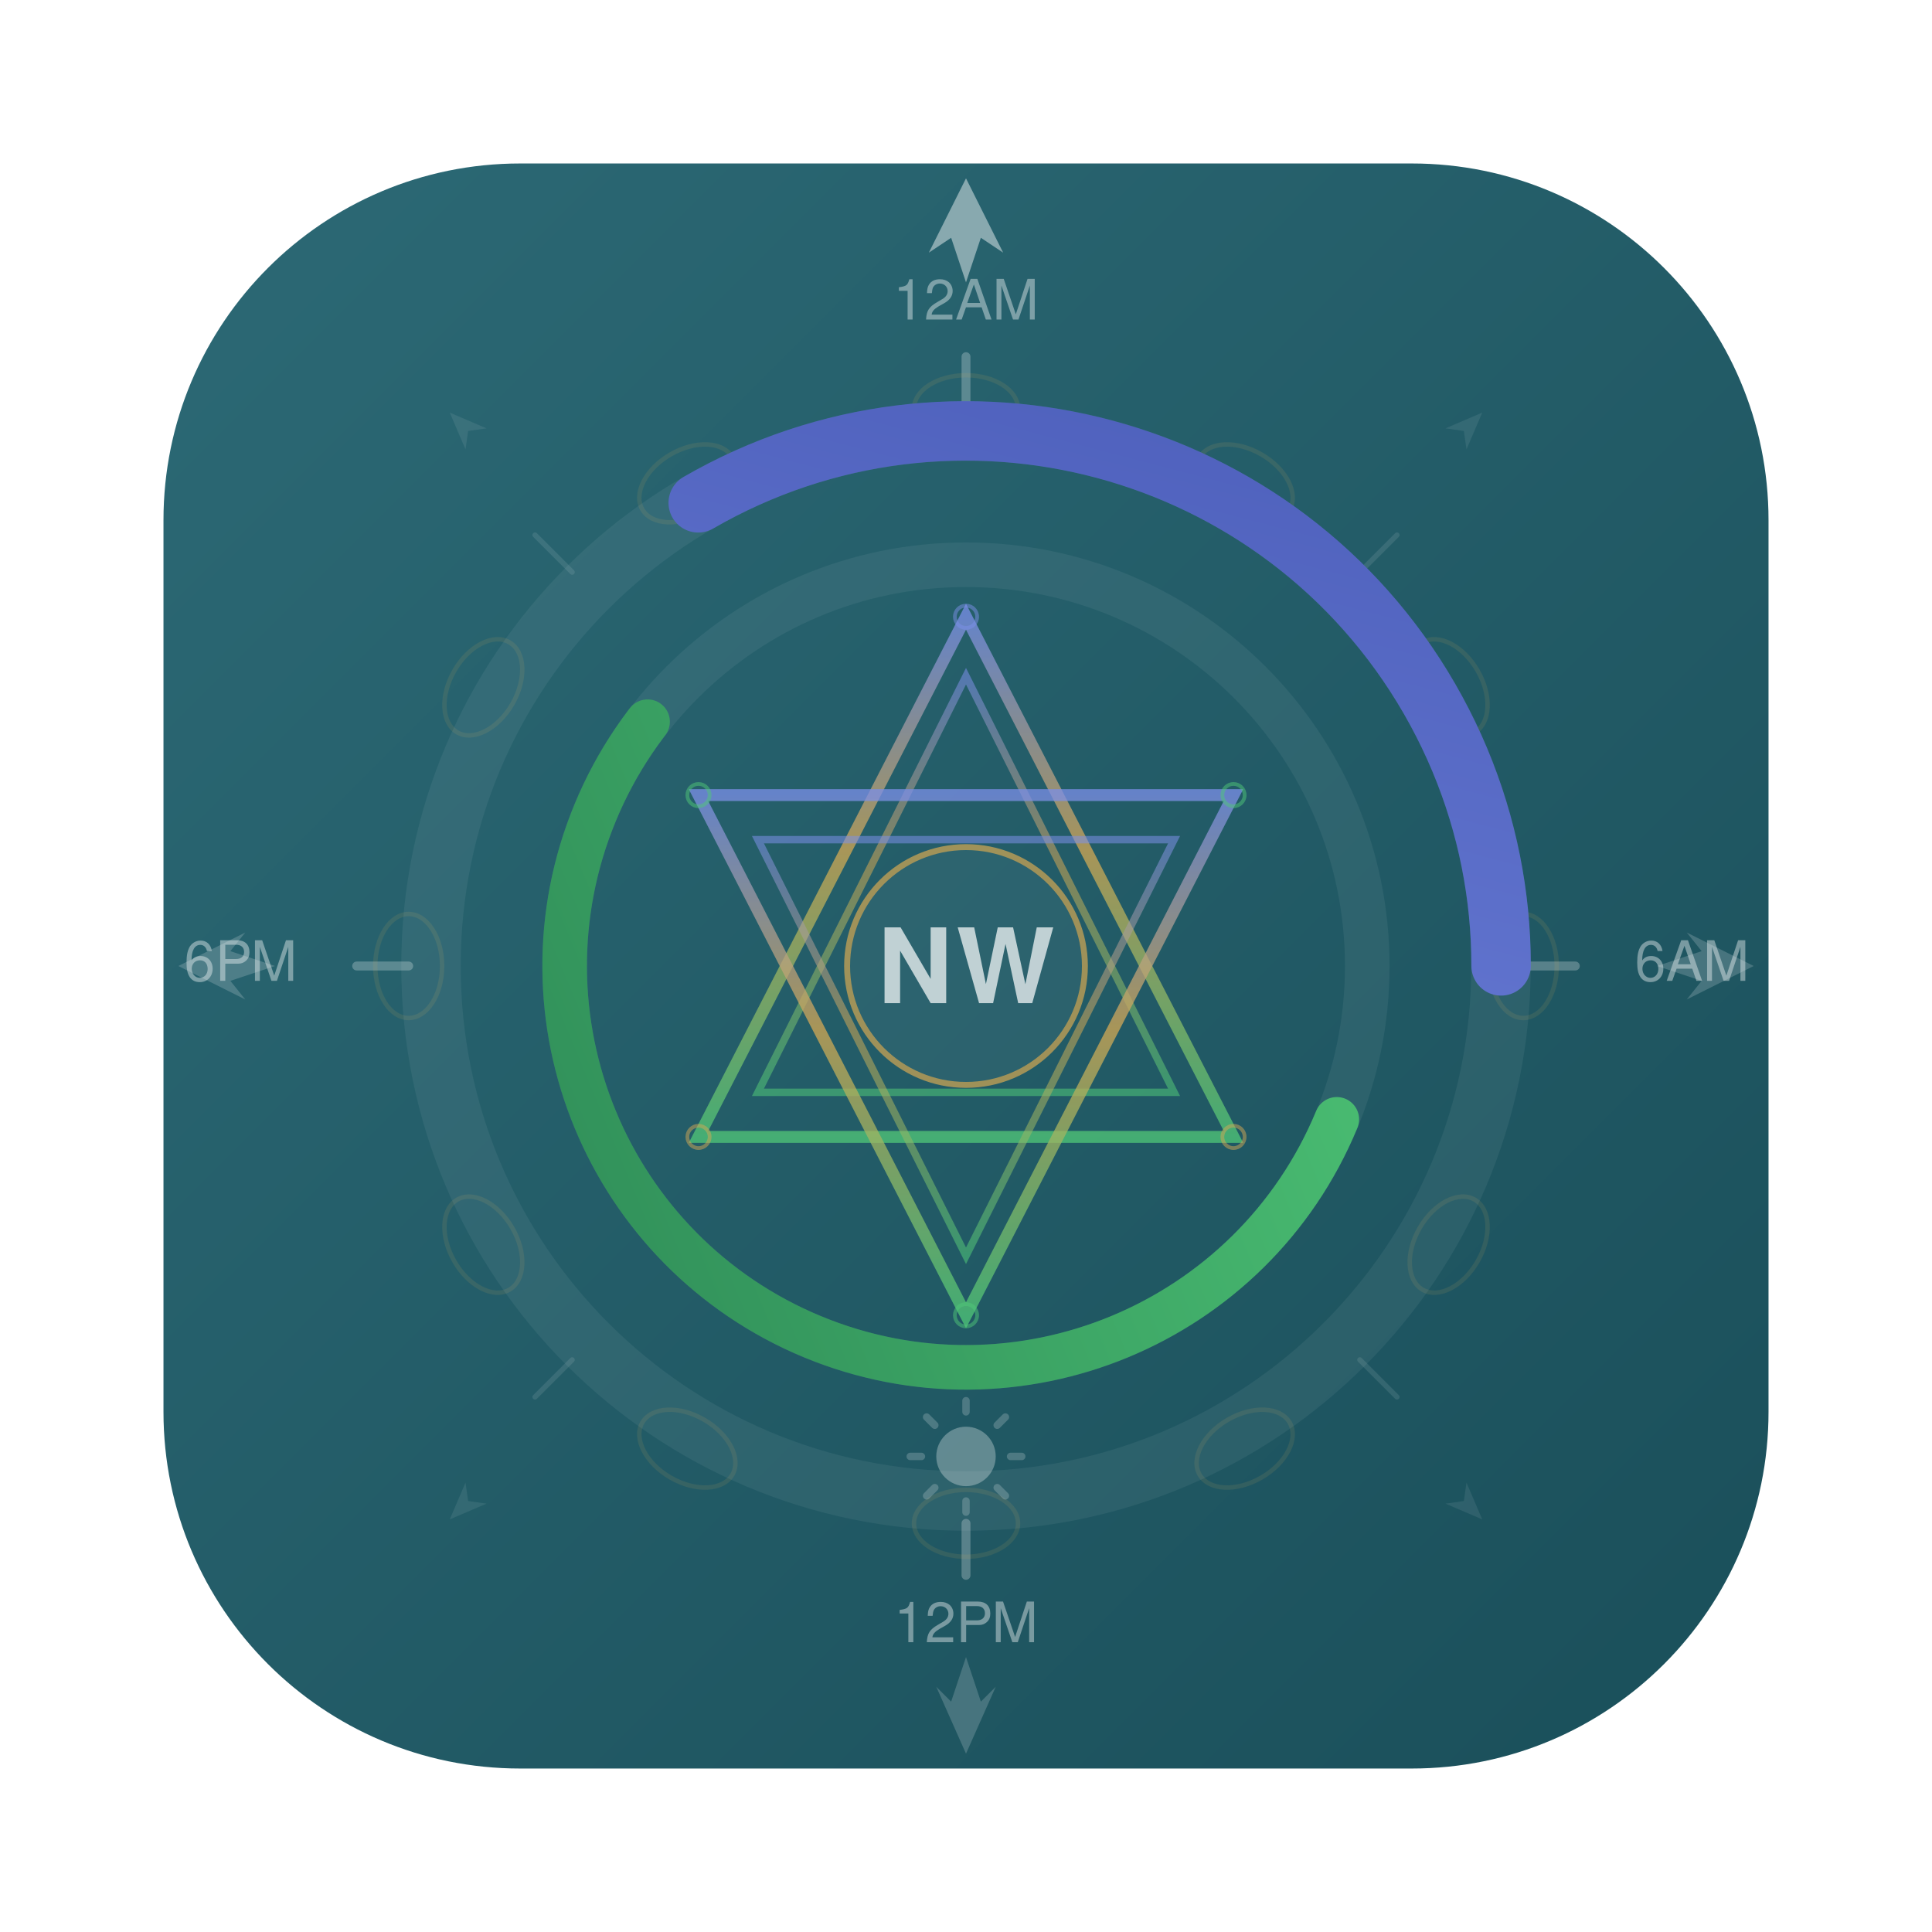
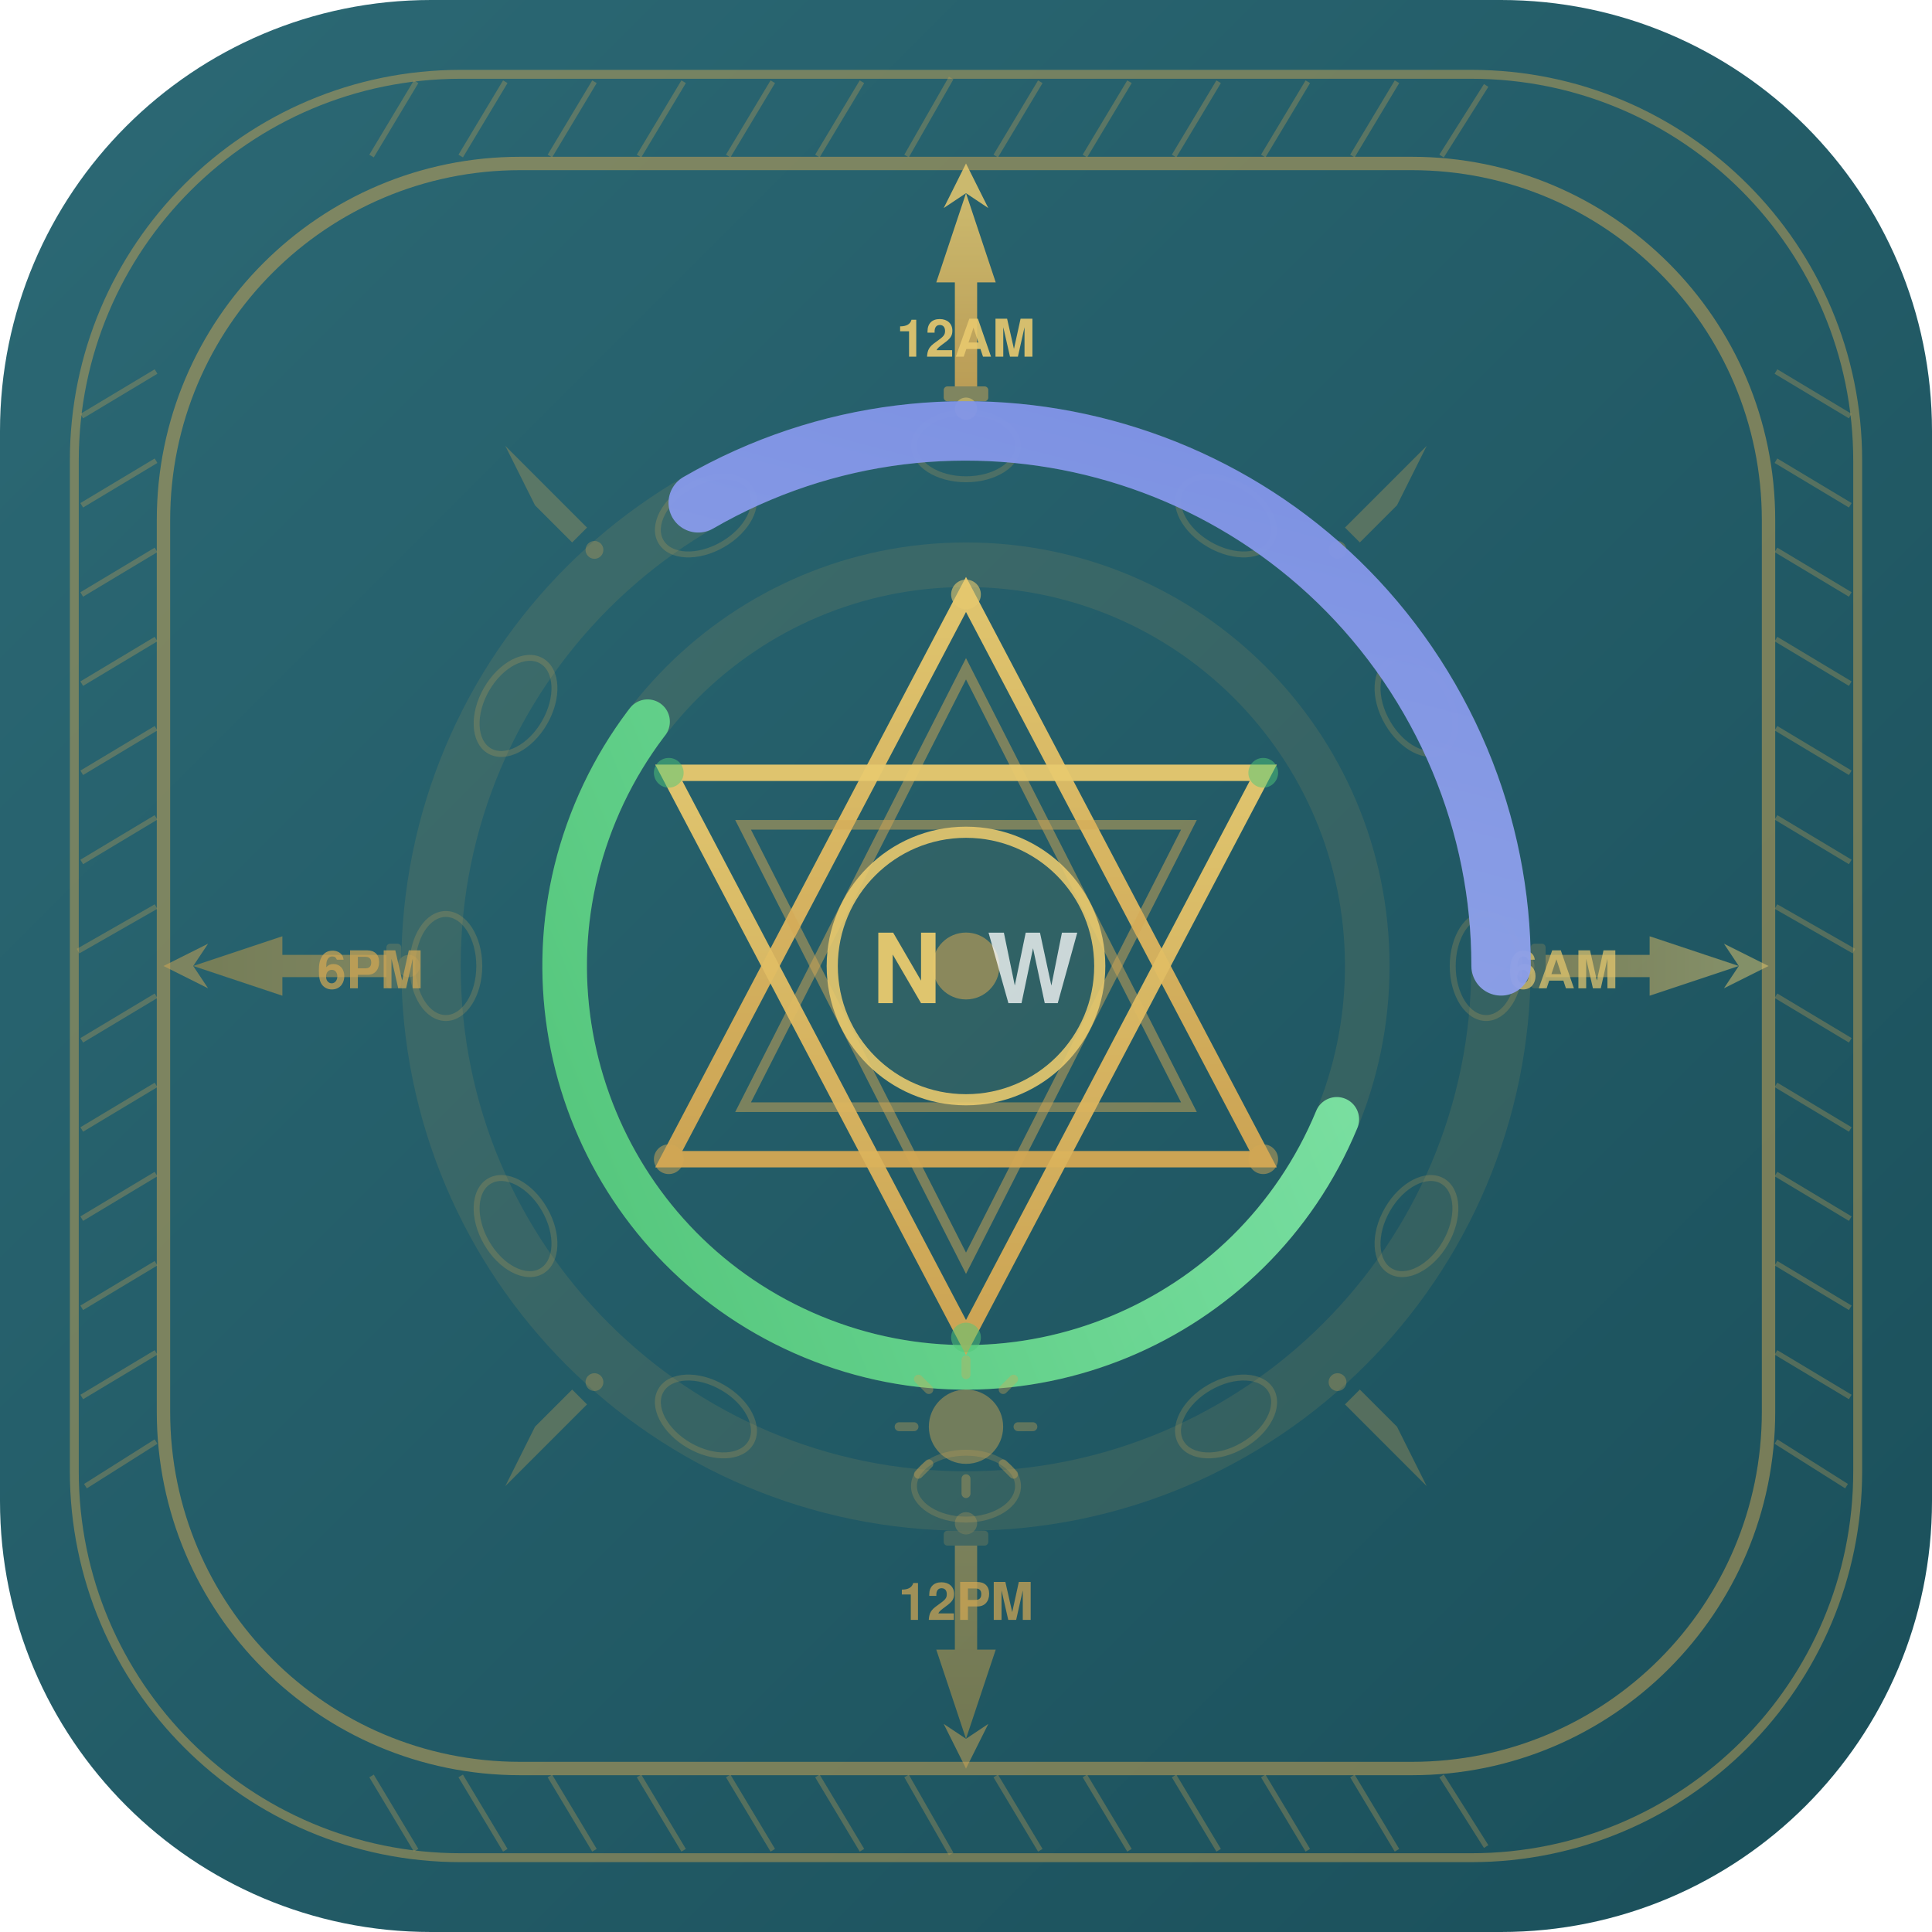
<svg xmlns="http://www.w3.org/2000/svg" width="1024" height="1024" viewBox="0 0 260 260">
  <defs>
    <linearGradient id="bg" x1="0" y1="0" x2="1" y2="1">
      <stop offset="0%" stop-color="#2C6975" />
      <stop offset="100%" stop-color="#1A4F5A" />
    </linearGradient>
    <linearGradient id="sl" x1="0" y1="0" x2="1" y2="1">
-       <stop offset="0%" stop-color="#7B8FE8" />
-       <stop offset="100%" stop-color="#4A5CB8" />
+       <stop offset="0%" stop-color="#A8B8F0" />
+       <stop offset="100%" stop-color="#7B8FE8" />
    </linearGradient>
    <linearGradient id="nu" x1="0" y1="1" x2="1" y2="0">
-       <stop offset="0%" stop-color="#2E8B57" />
-       <stop offset="100%" stop-color="#50C878" />
+       <stop offset="0%" stop-color="#50C878" />
+       <stop offset="100%" stop-color="#8AEDB0" />
    </linearGradient>
    <linearGradient id="yg" x1="0.5" y1="0" x2="0.5" y2="1">
-       <stop offset="0%" stop-color="#7B8FE8" />
-       <stop offset="45%" stop-color="#D4A853" />
-       <stop offset="100%" stop-color="#50C878" />
+       <stop offset="0%" stop-color="#E8C96E" />
+       <stop offset="100%" stop-color="#D4A853" />
+     </linearGradient>
+     <linearGradient id="gUp" x1="0" y1="1" x2="0" y2="0">
+       <stop offset="0%" stop-color="#D4A853" />
+       <stop offset="100%" stop-color="#E8C96E" />
+     </linearGradient>
+     <linearGradient id="gDn" x1="0" y1="0" x2="0" y2="1">
+       <stop offset="0%" stop-color="#D4A853" />
+       <stop offset="100%" stop-color="#C49A42" />
+     </linearGradient>
+     <linearGradient id="gRt" x1="0" y1="0" x2="1" y2="0">
+       <stop offset="0%" stop-color="#D4A853" />
+       <stop offset="100%" stop-color="#E8C96E" />
+     </linearGradient>
+     <linearGradient id="gLt" x1="1" y1="0" x2="0" y2="0">
+       <stop offset="0%" stop-color="#D4A853" />
+       <stop offset="100%" stop-color="#C49A42" />
    </linearGradient>
  </defs>
-   <rect x="22" y="22" width="216" height="216" rx="48" fill="url(#bg)" />
-   <g transform="translate(130,30)">
-     <polygon points="0,-6 -5,4 -2,2 0,8 2,2 5,4" fill="rgba(255,255,255,0.45)" />
+   <rect x="0" y="0" width="260" height="260" rx="58" fill="url(#bg)" />
+   <rect x="10" y="10" width="240" height="240" rx="52" fill="none" stroke="#D4A853" stroke-width="1.2" opacity="0.45" />
+   <g opacity="0.3" fill="none" stroke="#D4A853" stroke-width="0.7">
+     <line x1="56" y1="11" x2="50" y2="21" />
+     <line x1="68" y1="11" x2="62" y2="21" />
+     <line x1="80" y1="11" x2="74" y2="21" />
+     <line x1="92" y1="11" x2="86" y2="21" />
+     <line x1="104" y1="11" x2="98" y2="21" />
+     <line x1="116" y1="11" x2="110" y2="21" />
+     <line x1="128" y1="10.5" x2="122" y2="21" />
+     <line x1="140" y1="11" x2="134" y2="21" />
+     <line x1="152" y1="11" x2="146" y2="21" />
+     <line x1="164" y1="11" x2="158" y2="21" />
+     <line x1="176" y1="11" x2="170" y2="21" />
+     <line x1="188" y1="11" x2="182" y2="21" />
+     <line x1="200" y1="11.5" x2="194" y2="21" />
+     <line x1="56" y1="249" x2="50" y2="239" />
+     <line x1="68" y1="249" x2="62" y2="239" />
+     <line x1="80" y1="249" x2="74" y2="239" />
+     <line x1="92" y1="249" x2="86" y2="239" />
+     <line x1="104" y1="249" x2="98" y2="239" />
+     <line x1="116" y1="249" x2="110" y2="239" />
+     <line x1="128" y1="249.5" x2="122" y2="239" />
+     <line x1="140" y1="249" x2="134" y2="239" />
+     <line x1="152" y1="249" x2="146" y2="239" />
+     <line x1="164" y1="249" x2="158" y2="239" />
+     <line x1="176" y1="249" x2="170" y2="239" />
+     <line x1="188" y1="249" x2="182" y2="239" />
+     <line x1="200" y1="248.5" x2="194" y2="239" />
+     <line x1="11" y1="56" x2="21" y2="50" />
+     <line x1="11" y1="68" x2="21" y2="62" />
+     <line x1="11" y1="80" x2="21" y2="74" />
+     <line x1="11" y1="92" x2="21" y2="86" />
+     <line x1="11" y1="104" x2="21" y2="98" />
+     <line x1="11" y1="116" x2="21" y2="110" />
+     <line x1="10.5" y1="128" x2="21" y2="122" />
+     <line x1="11" y1="140" x2="21" y2="134" />
+     <line x1="11" y1="152" x2="21" y2="146" />
+     <line x1="11" y1="164" x2="21" y2="158" />
+     <line x1="11" y1="176" x2="21" y2="170" />
+     <line x1="11" y1="188" x2="21" y2="182" />
+     <line x1="11.5" y1="200" x2="21" y2="194" />
+     <line x1="249" y1="56" x2="239" y2="50" />
+     <line x1="249" y1="68" x2="239" y2="62" />
+     <line x1="249" y1="80" x2="239" y2="74" />
+     <line x1="249" y1="92" x2="239" y2="86" />
+     <line x1="249" y1="104" x2="239" y2="98" />
+     <line x1="249" y1="116" x2="239" y2="110" />
+     <line x1="249.5" y1="128" x2="239" y2="122" />
+     <line x1="249" y1="140" x2="239" y2="134" />
+     <line x1="249" y1="152" x2="239" y2="146" />
+     <line x1="249" y1="164" x2="239" y2="158" />
+     <line x1="249" y1="176" x2="239" y2="170" />
+     <line x1="249" y1="188" x2="239" y2="182" />
+     <line x1="248.5" y1="200" x2="239" y2="194" />
  </g>
-   <g transform="translate(130,230)">
-     <polygon points="0,6 -4,-3 -2,-1 0,-7 2,-1 4,-3" fill="rgba(255,255,255,0.18)" />
+   <rect x="22" y="22" width="216" height="216" rx="48" fill="none" stroke="#D4A853" stroke-width="1.8" opacity="0.5" />
+   <g opacity="0.85">
+     <path d="M130,26 L126,38 L128.5,38 L128.5,52 L131.5,52 L131.5,38 L134,38 Z" fill="url(#gUp)" />
+     <polygon points="130,22 127,28 130,26 133,28" fill="#E8C96E" />
+     <rect x="127" y="52" width="6" height="2" rx="0.5" fill="#D4A853" opacity="0.6" />
+     <circle cx="130" cy="55" r="1.5" fill="#E8C96E" opacity="0.7" />
  </g>
-   <g transform="translate(230,130)">
-     <polygon points="6,0 -3,-4.5 -1,-2 -7,0 -1,2 -3,4.5" fill="rgba(255,255,255,0.18)" />
+   <g opacity="0.5">
+     <path d="M130,234 L126,222 L128.5,222 L128.5,208 L131.5,208 L131.5,222 L134,222 Z" fill="url(#gDn)" />
+     <polygon points="130,238 127,232 130,234 133,232" fill="#D4A853" />
+     <rect x="127" y="206" width="6" height="2" rx="0.5" fill="#D4A853" opacity="0.4" />
+     <circle cx="130" cy="205" r="1.5" fill="#D4A853" opacity="0.5" />
  </g>
-   <g transform="translate(30,130)">
-     <polygon points="-6,0 3,-4.5 1,-2 7,0 1,2 3,4.5" fill="rgba(255,255,255,0.18)" />
+   <g opacity="0.5">
+     <path d="M234,130 L222,126 L222,128.5 L208,128.5 L208,131.5 L222,131.5 L222,134 Z" fill="url(#gRt)" />
+     <polygon points="238,130 232,127 234,130 232,133" fill="#E8C96E" />
+     <rect x="206" y="127" width="2" height="6" rx="0.5" fill="#D4A853" opacity="0.4" />
+     <circle cx="205" cy="130" r="1.5" fill="#D4A853" opacity="0.5" />
  </g>
-   <g transform="translate(197,58) rotate(45)">
-     <polygon points="0,-3.5 -2,1.5 0,0 2,1.5" fill="rgba(255,255,255,0.08)" />
+   <g opacity="0.5">
+     <path d="M26,130 L38,126 L38,128.5 L52,128.5 L52,131.5 L38,131.5 L38,134 Z" fill="url(#gLt)" />
+     <polygon points="22,130 28,127 26,130 28,133" fill="#D4A853" />
+     <rect x="52" y="127" width="2" height="6" rx="0.5" fill="#D4A853" opacity="0.4" />
+     <circle cx="55" cy="130" r="1.5" fill="#D4A853" opacity="0.5" />
  </g>
-   <g transform="translate(63,58) rotate(-45)">
-     <polygon points="0,-3.5 -2,1.5 0,0 2,1.5" fill="rgba(255,255,255,0.08)" />
+   <g opacity="0.3">
+     <path d="M192,60 L186,66 L187,65 L181,71 L183,73 L189,67 L188,68 Z" fill="#D4A853" />
+     <circle cx="180" cy="74" r="1.2" fill="#D4A853" />
+     <path d="M68,60 L74,66 L73,65 L79,71 L77,73 L71,67 L72,68 Z" fill="#D4A853" />
+     <circle cx="80" cy="74" r="1.2" fill="#D4A853" />
+     <path d="M192,200 L186,194 L187,195 L181,189 L183,187 L189,193 L188,192 Z" fill="#D4A853" />
+     <circle cx="180" cy="186" r="1.2" fill="#D4A853" />
+     <path d="M68,200 L74,194 L73,195 L79,189 L77,187 L71,193 L72,192 Z" fill="#D4A853" />
+     <circle cx="80" cy="186" r="1.2" fill="#D4A853" />
  </g>
-   <g transform="translate(197,202) rotate(135)">
-     <polygon points="0,-3.5 -2,1.5 0,0 2,1.5" fill="rgba(255,255,255,0.08)" />
+   <text x="130" y="48" text-anchor="middle" font-family="-apple-system,Helvetica,Arial,sans-serif" font-size="7" fill="#E8C96E" font-weight="700" opacity="0.9">12AM</text>
+   <text x="203" y="133" text-anchor="start" font-family="-apple-system,Helvetica,Arial,sans-serif" font-size="7" fill="#E8C96E" font-weight="700" opacity="0.7">6AM</text>
+   <text x="130" y="218" text-anchor="middle" font-family="-apple-system,Helvetica,Arial,sans-serif" font-size="7" fill="#D4A853" font-weight="700" opacity="0.7">12PM</text>
+   <text x="57" y="133" text-anchor="end" font-family="-apple-system,Helvetica,Arial,sans-serif" font-size="7" fill="#D4A853" font-weight="700" opacity="0.7">6PM</text>
+   <g opacity="0.22" fill="none" stroke="#D4A853" stroke-width="0.8">
+     <ellipse cx="130" cy="60" rx="7" ry="4.5" transform="rotate(0,130,130)" />
+     <ellipse cx="130" cy="60" rx="7" ry="4.5" transform="rotate(30,130,130)" />
+     <ellipse cx="130" cy="60" rx="7" ry="4.5" transform="rotate(60,130,130)" />
+     <ellipse cx="130" cy="60" rx="7" ry="4.5" transform="rotate(90,130,130)" />
+     <ellipse cx="130" cy="60" rx="7" ry="4.5" transform="rotate(120,130,130)" />
+     <ellipse cx="130" cy="60" rx="7" ry="4.5" transform="rotate(150,130,130)" />
+     <ellipse cx="130" cy="60" rx="7" ry="4.5" transform="rotate(180,130,130)" />
+     <ellipse cx="130" cy="60" rx="7" ry="4.5" transform="rotate(210,130,130)" />
+     <ellipse cx="130" cy="60" rx="7" ry="4.5" transform="rotate(240,130,130)" />
+     <ellipse cx="130" cy="60" rx="7" ry="4.5" transform="rotate(270,130,130)" />
+     <ellipse cx="130" cy="60" rx="7" ry="4.5" transform="rotate(300,130,130)" />
+     <ellipse cx="130" cy="60" rx="7" ry="4.5" transform="rotate(330,130,130)" />
  </g>
-   <g transform="translate(63,202) rotate(-135)">
-     <polygon points="0,-3.5 -2,1.5 0,0 2,1.5" fill="rgba(255,255,255,0.08)" />
+   <circle cx="130" cy="130" r="72" fill="none" stroke="rgba(212,168,83,0.12)" stroke-width="8" />
+   <circle cx="130" cy="130" r="72" fill="none" stroke="url(#sl)" stroke-width="8" stroke-dasharray="150.8 301.6" stroke-linecap="round" transform="rotate(240,130,130)" opacity="0.95" />
+   <g transform="translate(168,65)">
+     <path d="M0,-6 A6,6 0 1,1 0,6 A4.5,4.5 0 0,0 0,-6Z" fill="rgba(255,255,255,0.55)" />
  </g>
-   <g stroke="rgba(255,255,255,0.25)" stroke-width="1.2" stroke-linecap="round">
-     <line x1="130" y1="48" x2="130" y2="55" />
-     <line x1="212" y1="130" x2="205" y2="130" />
-     <line x1="130" y1="212" x2="130" y2="205" />
-     <line x1="48" y1="130" x2="55" y2="130" />
-   </g>
-   <g stroke="rgba(255,255,255,0.1)" stroke-width="0.7" stroke-linecap="round">
-     <line x1="188" y1="72" x2="183" y2="77" />
-     <line x1="188" y1="188" x2="183" y2="183" />
-     <line x1="72" y1="188" x2="77" y2="183" />
-     <line x1="72" y1="72" x2="77" y2="77" />
-   </g>
-   <text x="130" y="43" text-anchor="middle" font-family="-apple-system,Helvetica,Arial,sans-serif" font-size="7.5" fill="rgba(255,255,255,0.4)" font-weight="500">12AM</text>
-   <text x="220" y="132" text-anchor="start" font-family="-apple-system,Helvetica,Arial,sans-serif" font-size="7.5" fill="rgba(255,255,255,0.4)" font-weight="500">6AM</text>
-   <text x="130" y="221" text-anchor="middle" font-family="-apple-system,Helvetica,Arial,sans-serif" font-size="7.5" fill="rgba(255,255,255,0.4)" font-weight="500">12PM</text>
-   <text x="40" y="132" text-anchor="end" font-family="-apple-system,Helvetica,Arial,sans-serif" font-size="7.5" fill="rgba(255,255,255,0.4)" font-weight="500">6PM</text>
-   <g opacity="0.12" fill="none" stroke="#D4A853" stroke-width="0.6">
-     <ellipse cx="130" cy="55" rx="7" ry="4.5" transform="rotate(0,130,130)" />
-     <ellipse cx="130" cy="55" rx="7" ry="4.5" transform="rotate(30,130,130)" />
-     <ellipse cx="130" cy="55" rx="7" ry="4.5" transform="rotate(60,130,130)" />
-     <ellipse cx="130" cy="55" rx="7" ry="4.5" transform="rotate(90,130,130)" />
-     <ellipse cx="130" cy="55" rx="7" ry="4.5" transform="rotate(120,130,130)" />
-     <ellipse cx="130" cy="55" rx="7" ry="4.5" transform="rotate(150,130,130)" />
-     <ellipse cx="130" cy="55" rx="7" ry="4.5" transform="rotate(180,130,130)" />
-     <ellipse cx="130" cy="55" rx="7" ry="4.5" transform="rotate(210,130,130)" />
-     <ellipse cx="130" cy="55" rx="7" ry="4.5" transform="rotate(240,130,130)" />
-     <ellipse cx="130" cy="55" rx="7" ry="4.5" transform="rotate(270,130,130)" />
-     <ellipse cx="130" cy="55" rx="7" ry="4.5" transform="rotate(300,130,130)" />
-     <ellipse cx="130" cy="55" rx="7" ry="4.5" transform="rotate(330,130,130)" />
-   </g>
-   <circle cx="130" cy="130" r="72" fill="none" stroke="rgba(255,255,255,0.06)" stroke-width="8" />
-   <circle cx="130" cy="130" r="72" fill="none" stroke="url(#sl)" stroke-width="8" stroke-dasharray="150.8 301.6" stroke-linecap="round" transform="rotate(240,130,130)" />
-   <g transform="translate(168,60)">
-     <path d="M0,-6 A6,6 0 1,1 0,6 A4.5,4.5 0 0,0 0,-6Z" fill="rgba(255,255,255,0.35)" />
-   </g>
-   <circle cx="130" cy="130" r="54" fill="none" stroke="rgba(255,255,255,0.06)" stroke-width="6" />
-   <circle cx="130" cy="130" r="54" fill="none" stroke="url(#nu)" stroke-width="6" stroke-dasharray="183.8 155.5" stroke-linecap="round" transform="rotate(22.5,130,130)" />
-   <g transform="translate(130,196)">
-     <circle cx="0" cy="0" r="4" fill="rgba(255,255,255,0.3)" />
-     <g stroke="rgba(255,255,255,0.2)" stroke-width="1" stroke-linecap="round">
-       <line x1="0" y1="-7.5" x2="0" y2="-6" />
-       <line x1="0" y1="6" x2="0" y2="7.5" />
-       <line x1="-7.5" y1="0" x2="-6" y2="0" />
-       <line x1="6" y1="0" x2="7.5" y2="0" />
-       <line x1="-5.3" y1="-5.3" x2="-4.2" y2="-4.2" />
-       <line x1="4.2" y1="4.2" x2="5.3" y2="5.3" />
-       <line x1="5.3" y1="-5.3" x2="4.2" y2="-4.2" />
-       <line x1="-4.2" y1="4.2" x2="-5.3" y2="5.3" />
+   <circle cx="130" cy="130" r="54" fill="none" stroke="rgba(212,168,83,0.12)" stroke-width="6" />
+   <circle cx="130" cy="130" r="54" fill="none" stroke="url(#nu)" stroke-width="6" stroke-dasharray="183.8 155.5" stroke-linecap="round" transform="rotate(22.5,130,130)" opacity="0.95" />
+   <g transform="translate(130,192)">
+     <circle cx="0" cy="0" r="5" fill="#D4A853" opacity="0.45" />
+     <g stroke="#D4A853" stroke-width="1.2" stroke-linecap="round" opacity="0.35">
+       <line x1="0" y1="-9" x2="0" y2="-7" />
+       <line x1="0" y1="7" x2="0" y2="9" />
+       <line x1="-9" y1="0" x2="-7" y2="0" />
+       <line x1="7" y1="0" x2="9" y2="0" />
+       <line x1="-6.4" y1="-6.4" x2="-5" y2="-5" />
+       <line x1="5" y1="5" x2="6.4" y2="6.4" />
+       <line x1="6.4" y1="-6.4" x2="5" y2="-5" />
+       <line x1="-5" y1="5" x2="-6.4" y2="6.4" />
    </g>
  </g>
-   <g stroke="url(#yg)" fill="none">
-     <polygon points="130,83 94,153 166,153" stroke-width="1.6" opacity="0.75" />
-     <polygon points="130,91 102,147 158,147" stroke-width="1.0" opacity="0.55" />
-     <polygon points="130,177 94,107 166,107" stroke-width="1.6" opacity="0.75" />
-     <polygon points="130,169 102,113 158,113" stroke-width="1.0" opacity="0.55" />
-   </g>
-   <circle cx="130" cy="83" r="1.5" fill="none" stroke="#7B8FE8" stroke-width="0.5" opacity="0.5" />
-   <circle cx="94" cy="153" r="1.5" fill="none" stroke="#D4A853" stroke-width="0.5" opacity="0.5" />
-   <circle cx="166" cy="153" r="1.5" fill="none" stroke="#D4A853" stroke-width="0.5" opacity="0.5" />
-   <circle cx="130" cy="177" r="1.5" fill="none" stroke="#50C878" stroke-width="0.5" opacity="0.5" />
-   <circle cx="94" cy="107" r="1.5" fill="none" stroke="#50C878" stroke-width="0.5" opacity="0.5" />
-   <circle cx="166" cy="107" r="1.5" fill="none" stroke="#50C878" stroke-width="0.5" opacity="0.5" />
-   <circle cx="130" cy="130" r="16" fill="rgba(255,255,255,0.06)" stroke="#D4A853" stroke-width="0.8" opacity="0.7" />
-   <text x="130" y="135" text-anchor="middle" font-family="-apple-system,Helvetica,Arial,sans-serif" font-size="14" font-weight="700" fill="rgba(255,255,255,0.7)" letter-spacing="0.5">NW</text>
+   <polygon points="130,80 90,156 170,156" fill="none" stroke="url(#yg)" stroke-width="2.2" opacity="0.95" />
+   <polygon points="130,90 100,149 160,149" fill="none" stroke="#D4A853" stroke-width="1.3" opacity="0.5" />
+   <polygon points="130,180 90,104 170,104" fill="none" stroke="url(#yg)" stroke-width="2.2" opacity="0.95" />
+   <polygon points="130,170 100,111 160,111" fill="none" stroke="#D4A853" stroke-width="1.3" opacity="0.5" />
+   <circle cx="130" cy="80" r="2" fill="#E8C96E" opacity="0.6" />
+   <circle cx="90" cy="156" r="2" fill="#D4A853" opacity="0.5" />
+   <circle cx="170" cy="156" r="2" fill="#D4A853" opacity="0.5" />
+   <circle cx="130" cy="180" r="2" fill="#50C878" opacity="0.5" />
+   <circle cx="90" cy="104" r="2" fill="#50C878" opacity="0.5" />
+   <circle cx="170" cy="104" r="2" fill="#50C878" opacity="0.5" />
+   <circle cx="130" cy="130" r="18" fill="rgba(212,168,83,0.08)" stroke="#E8C96E" stroke-width="1.5" opacity="0.9" />
+   <circle cx="130" cy="130" r="4.5" fill="#D4A853" opacity="0.55" />
+   <text x="122" y="135" text-anchor="middle" font-family="-apple-system,Helvetica,Arial,sans-serif" font-size="13" font-weight="700" fill="#E8C96E" opacity="0.95">N</text>
+   <text x="139" y="135" text-anchor="middle" font-family="-apple-system,Helvetica,Arial,sans-serif" font-size="13" font-weight="700" fill="rgba(255,255,255,0.75)">W</text>
</svg>
